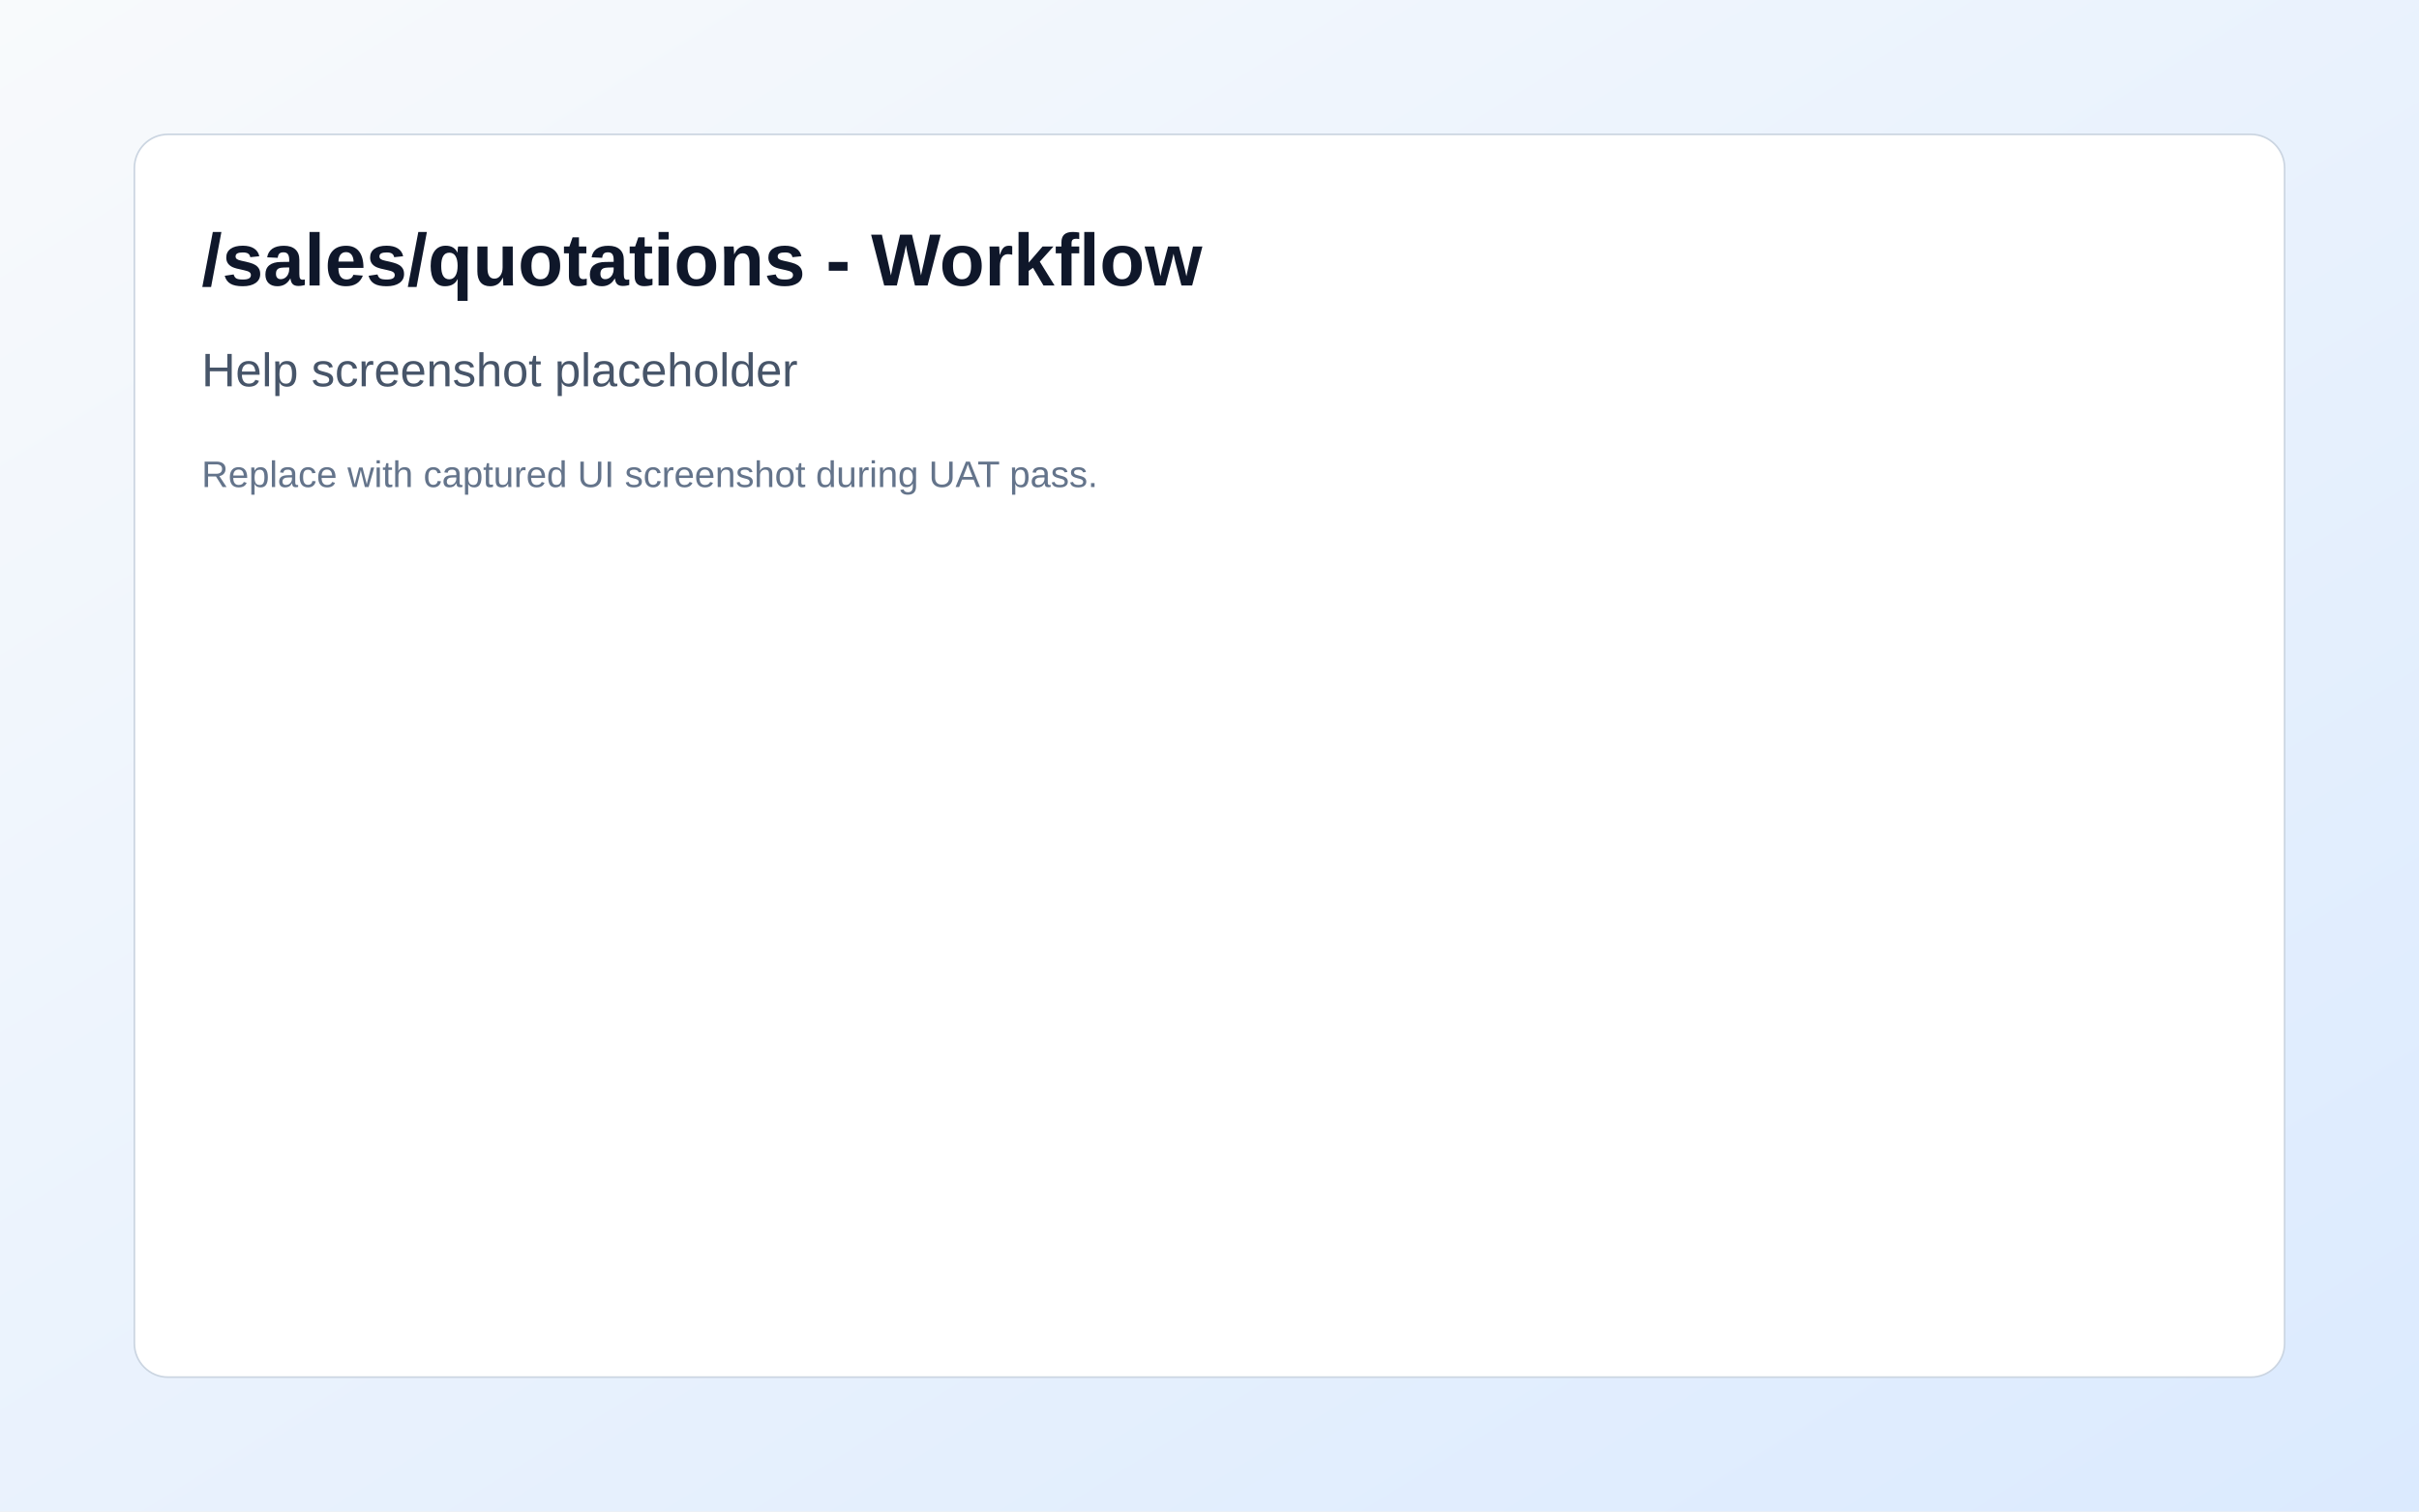
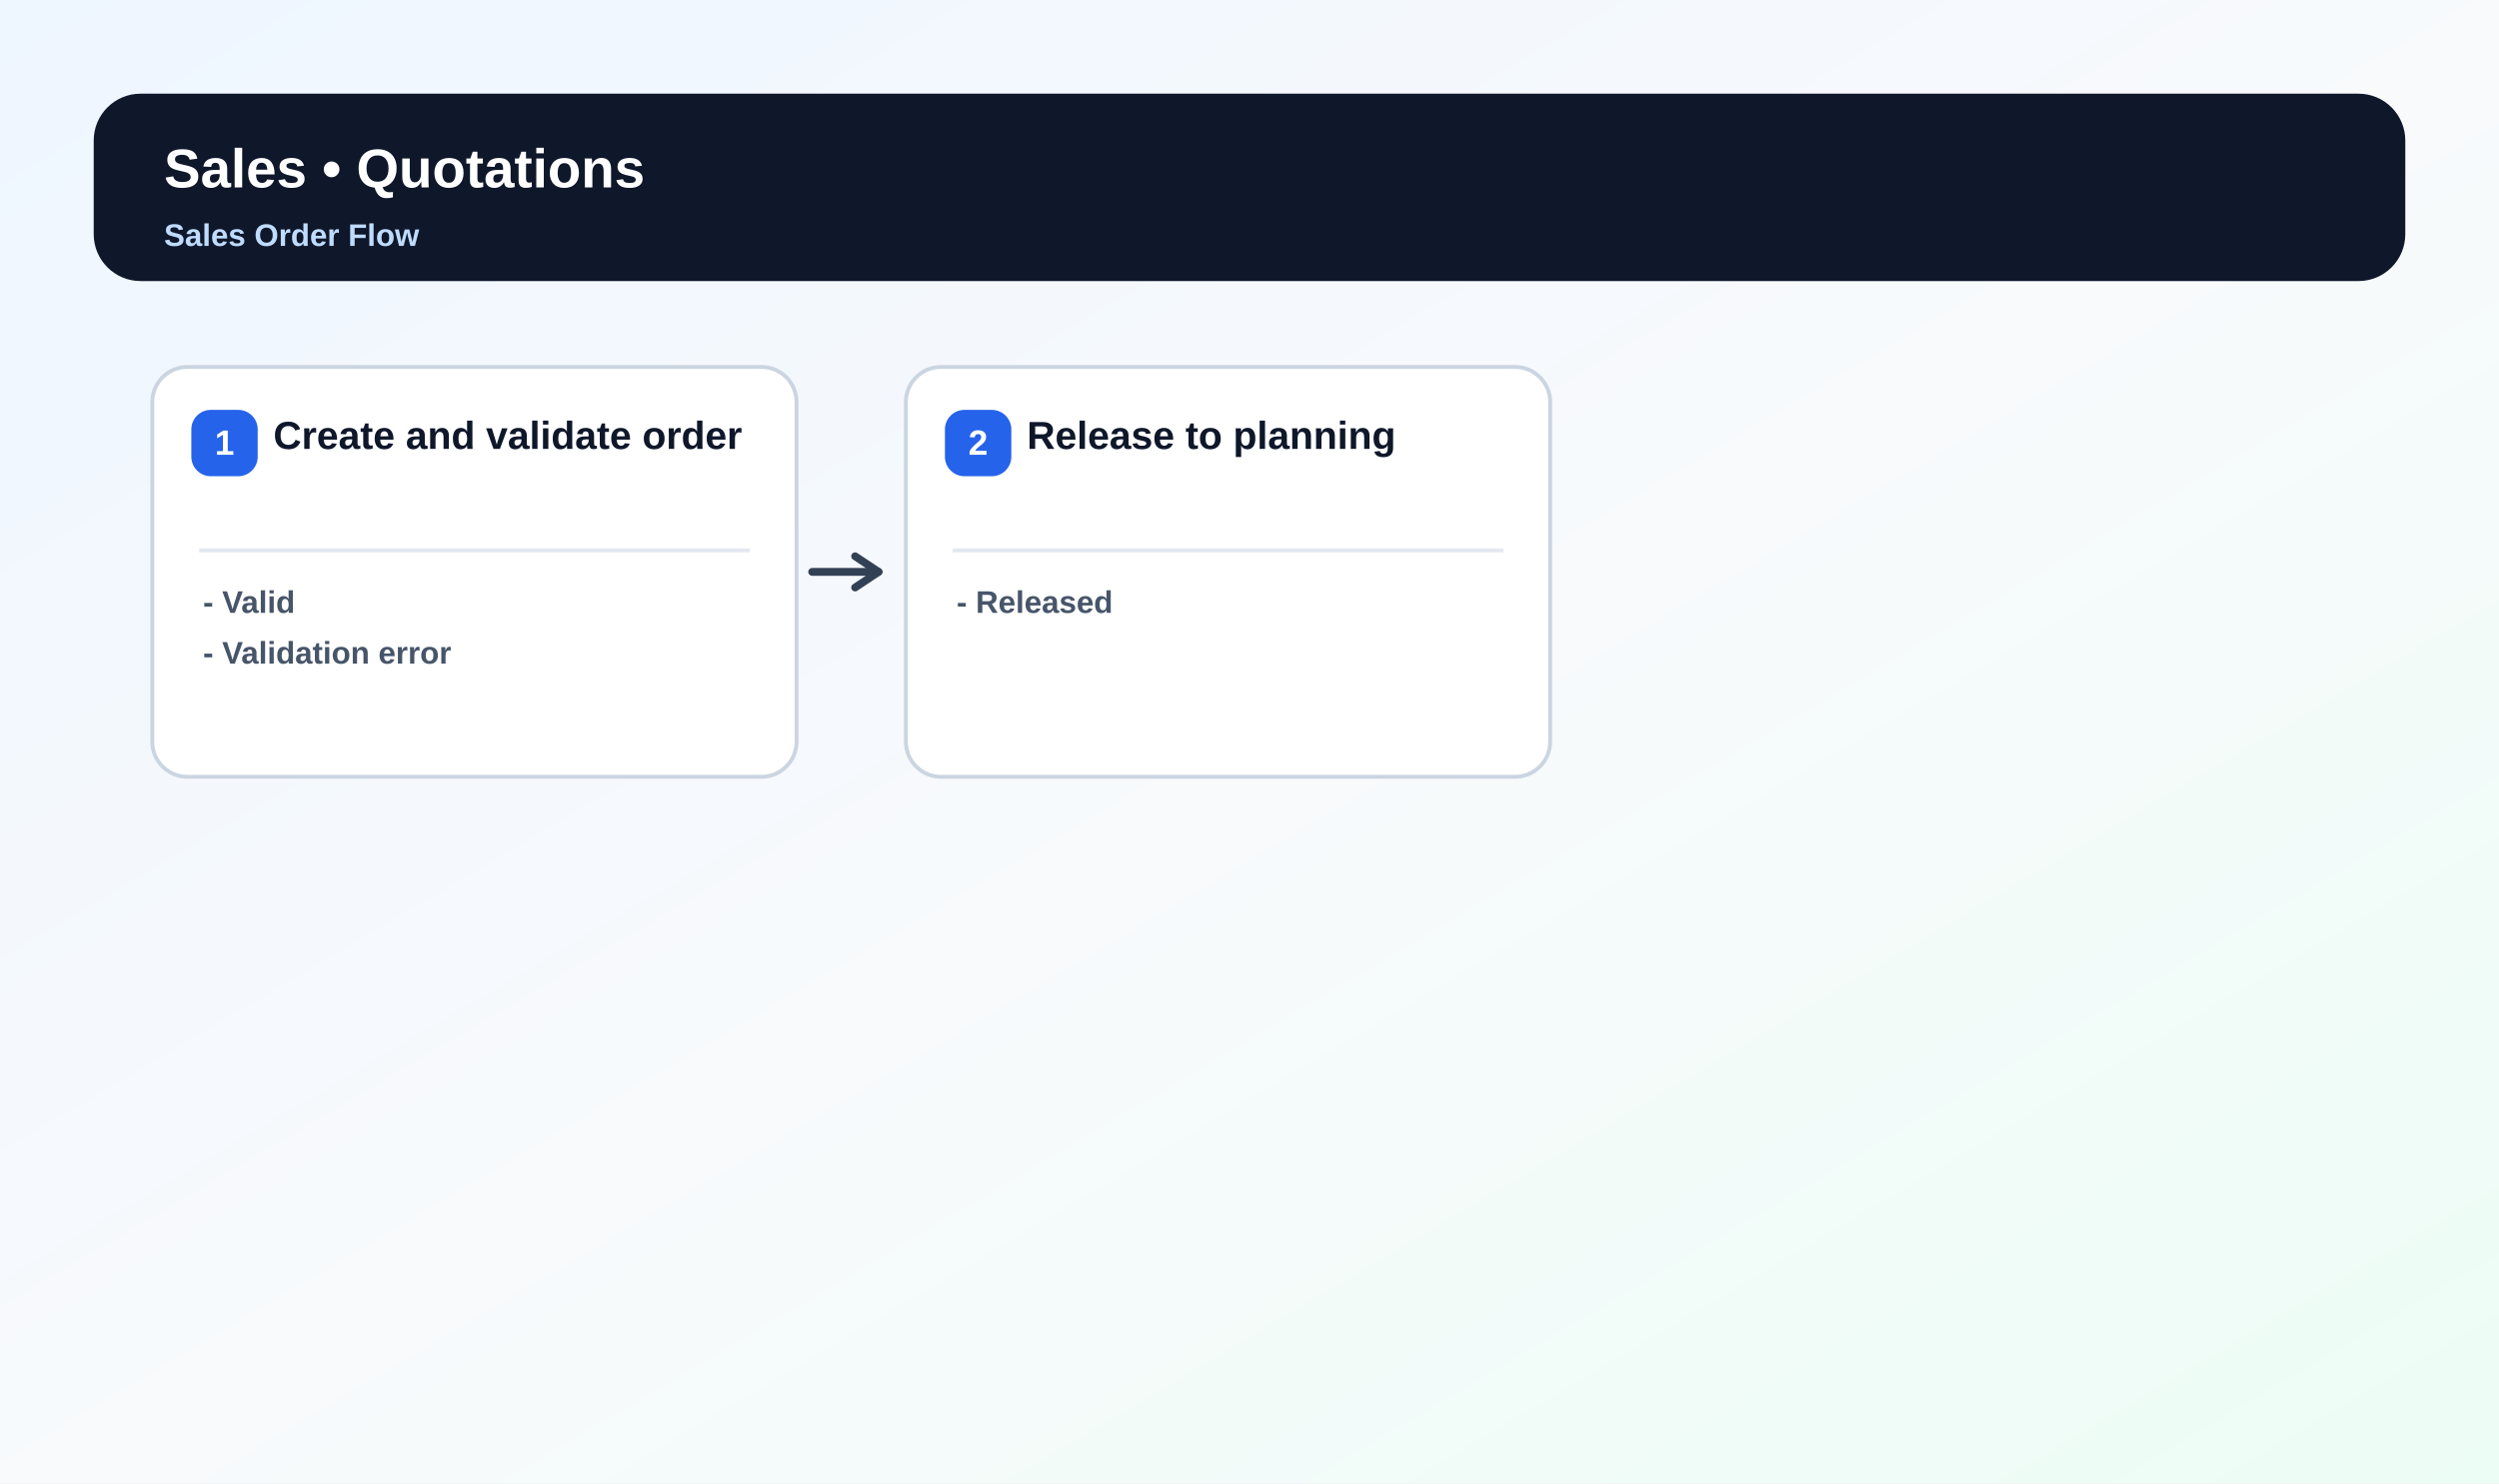
- <svg xmlns="http://www.w3.org/2000/svg" width="1440" height="900" viewBox="0 0 1440 900" role="img" aria-label="/sales/quotations - Workflow">
+ <svg xmlns="http://www.w3.org/2000/svg" width="1280" height="760" viewBox="0 0 1280 760" role="img" aria-label="Sales • Quotations workflow">
  <defs>
-     <linearGradient id="g" x1="0" x2="1" y1="0" y2="1">
-       <stop offset="0%" stop-color="#f8fafc" />
-       <stop offset="100%" stop-color="#dbeafe" />
+     <linearGradient id="bg" x1="0" y1="0" x2="1" y2="1">
+       <stop offset="0%" stop-color="#eef6ff" />
+       <stop offset="52%" stop-color="#f8fafc" />
+       <stop offset="100%" stop-color="#ecfdf5" />
    </linearGradient>
  </defs>
-   <rect width="1440" height="900" fill="url(#g)" />
-   <rect x="80" y="80" width="1280" height="740" rx="20" fill="#ffffff" stroke="#cbd5e1" />
-   <text x="120" y="170" fill="#0f172a" font-size="44" font-family="Arial, sans-serif" font-weight="700">/sales/quotations - Workflow</text>
-   <text x="120" y="230" fill="#475569" font-size="28" font-family="Arial, sans-serif">Help screenshot placeholder</text>
-   <text x="120" y="290" fill="#64748b" font-size="22" font-family="Arial, sans-serif">Replace with captured UI screenshot during UAT pass.</text>
+   <rect width="1280" height="760" fill="url(#bg)" />
+   <rect x="48" y="48" width="1184" height="96" rx="24" fill="#0f172a" />
+   <text x="84" y="96" font-family="Arial, sans-serif" font-size="28" font-weight="800" fill="#ffffff">Sales • Quotations</text>
+   <text x="84" y="126" font-family="Arial, sans-serif" font-size="16" font-weight="700" fill="#bfdbfe">Sales Order Flow</text>
+   <line x1="416" y1="293" x2="450" y2="293" stroke="#334155" stroke-width="4" stroke-linecap="round" />
+   <path d="M 438 285 L 450 293 L 438 301" fill="none" stroke="#334155" stroke-width="4" stroke-linecap="round" stroke-linejoin="round" />
+   <rect x="78" y="188" width="330" height="210" rx="18" fill="#ffffff" stroke="#cbd5e1" stroke-width="2" />
+   <rect x="98" y="210" width="34" height="34" rx="10" fill="#2563eb" />
+   <text x="115" y="233" text-anchor="middle" font-family="Arial, sans-serif" font-size="18" font-weight="800" fill="#ffffff">1</text>
+   <text x="140" y="230" font-family="Arial, sans-serif" font-size="20" font-weight="700" fill="#0f172a">Create and validate order</text>
+   <line x1="102" y1="282" x2="384" y2="282" stroke="#e2e8f0" stroke-width="2" />
+   <text x="104" y="314" font-family="Arial, sans-serif" font-size="16" font-weight="600" fill="#475569">- Valid</text>
+   <text x="104" y="340" font-family="Arial, sans-serif" font-size="16" font-weight="600" fill="#475569">- Validation error</text>
+   <rect x="464" y="188" width="330" height="210" rx="18" fill="#ffffff" stroke="#cbd5e1" stroke-width="2" />
+   <rect x="484" y="210" width="34" height="34" rx="10" fill="#2563eb" />
+   <text x="501" y="233" text-anchor="middle" font-family="Arial, sans-serif" font-size="18" font-weight="800" fill="#ffffff">2</text>
+   <text x="526" y="230" font-family="Arial, sans-serif" font-size="20" font-weight="700" fill="#0f172a">Release to planning</text>
+   <line x1="488" y1="282" x2="770" y2="282" stroke="#e2e8f0" stroke-width="2" />
+   <text x="490" y="314" font-family="Arial, sans-serif" font-size="16" font-weight="600" fill="#475569">- Released</text>
</svg>
